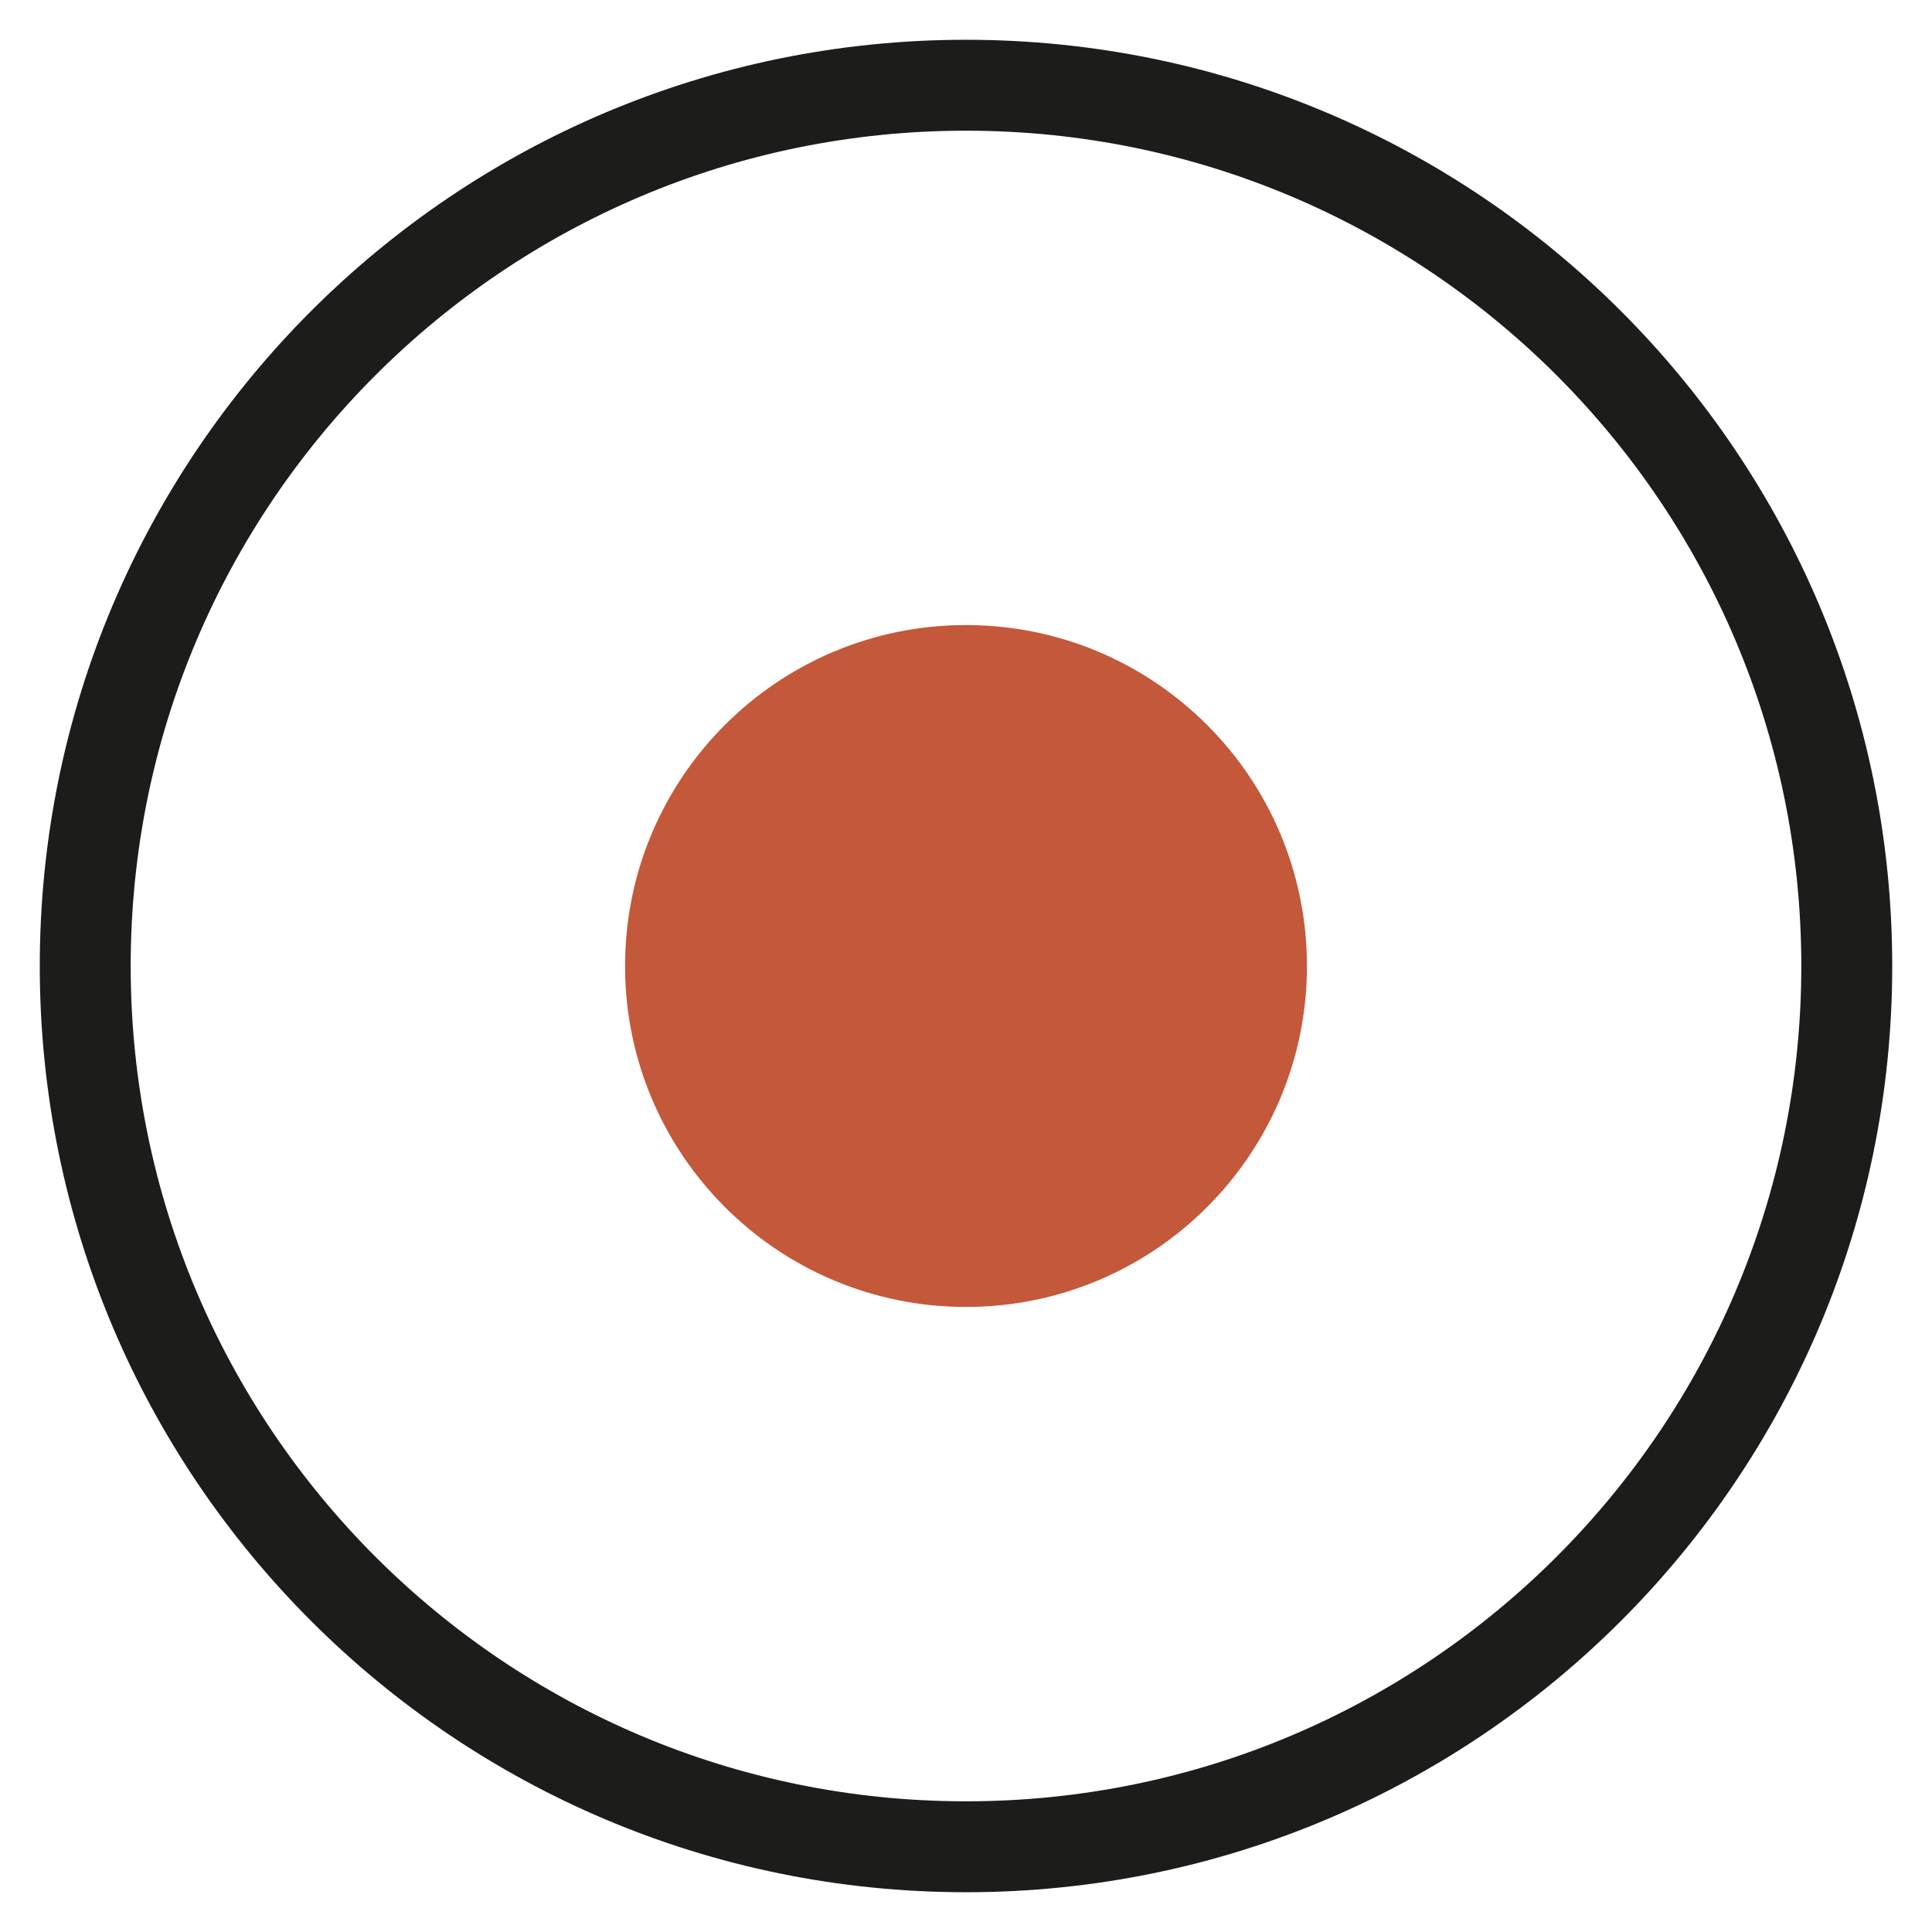
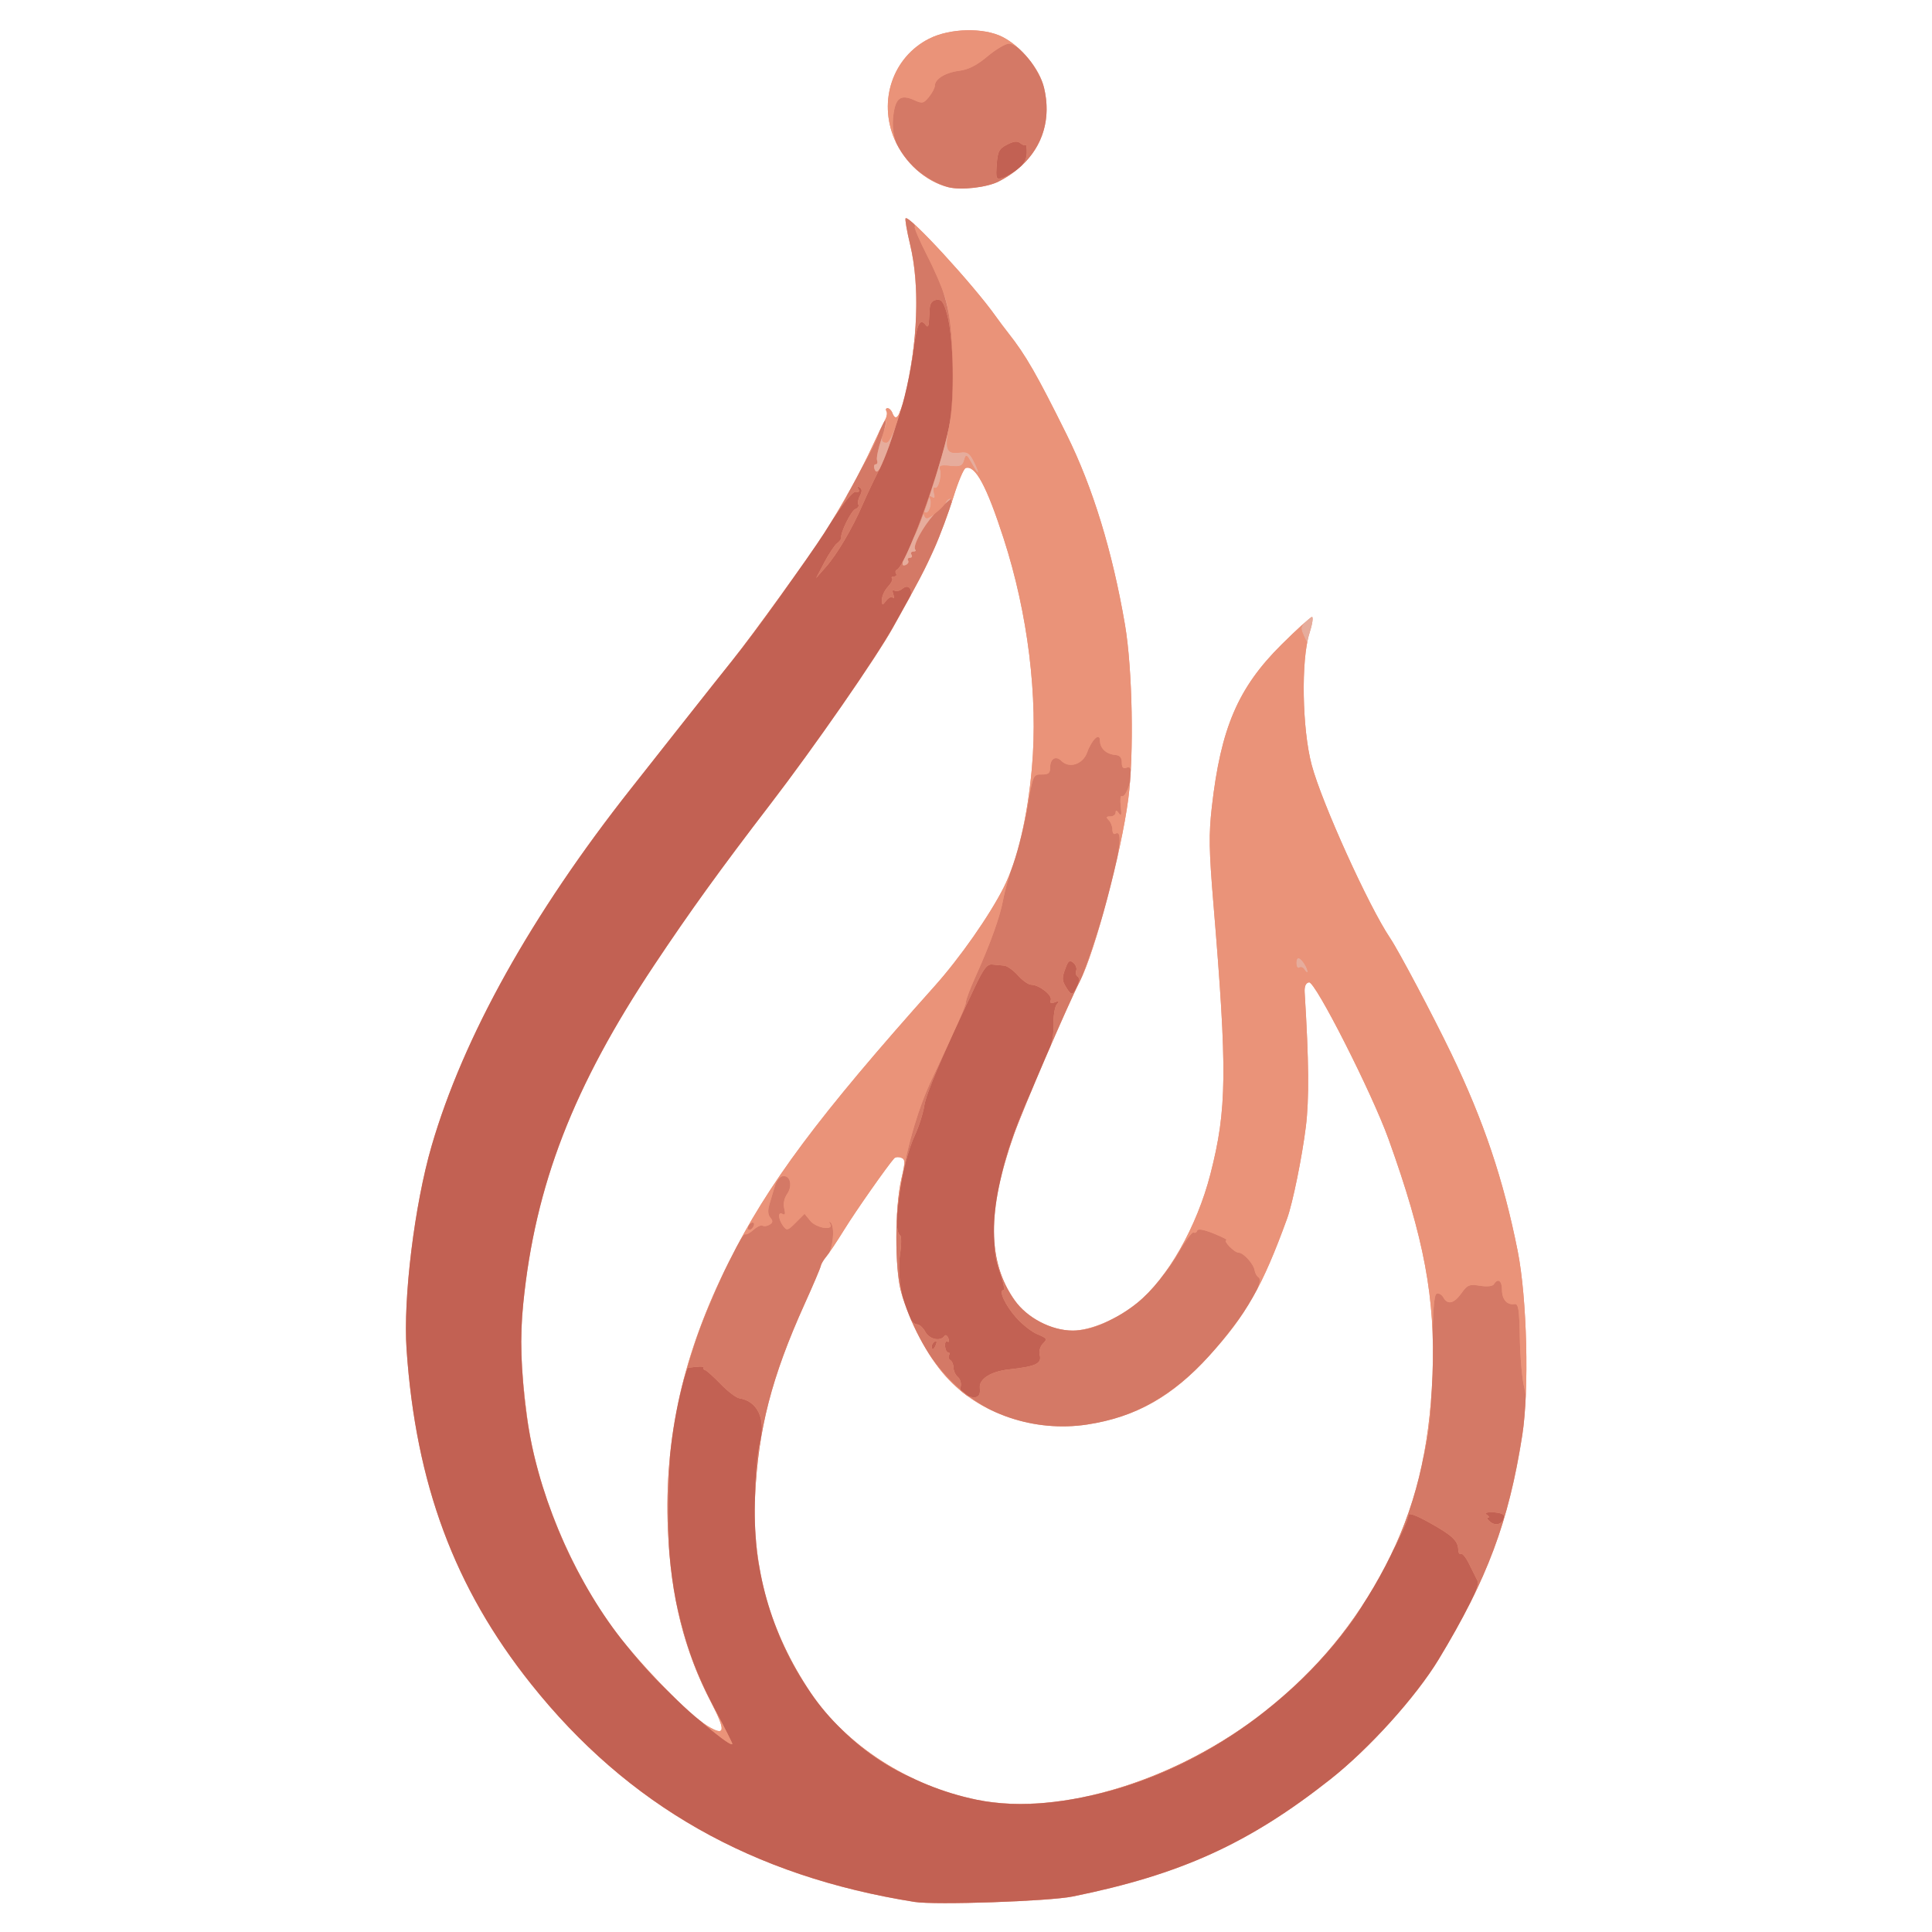
- <svg xmlns="http://www.w3.org/2000/svg" viewBox="0 0 34 34">
-   <circle cx="17" cy="17" r="15.5" fill="none" stroke="#1C1C1A" stroke-width="1.6" />
-   <circle cx="17" cy="17" r="6" fill="#C4583A" />
+ <svg xmlns="http://www.w3.org/2000/svg" viewBox="202 202 620 620">
+   <defs>
+     <clipPath id="jiaia-flame">
+       <path clip-rule="evenodd" d="M 546.21 810.61 C580.87,803.59 602.77,793.64 628.91,773.01 C641.39,763.17 656.38,746.57 663.70,734.48 C679.31,708.71 686.15,690.37 690.50,662.67 C692.78,648.11 692.05,618.58 689.04,603.46 C684.48,580.56 678.14,561.71 667.68,540.00 C661.76,527.72 650.85,507.12 648.08,503.00 C641.21,492.80 626.17,459.58 622.94,447.50 C619.86,436.00 619.48,413.79 622.21,405.25 C623.14,402.36 623.50,400.00 623.03,400.00 C622.56,400.00 618.15,403.99 613.25,408.86 C599.30,422.71 593.77,435.61 590.89,461.00 C589.89,469.79 589.98,474.84 591.40,492.00 C595.89,545.91 595.75,558.06 590.44,578.76 C586.08,595.75 576.66,612.30 566.88,620.18 C560.38,625.42 552.00,629.00 546.26,629.00 C539.41,629.00 531.62,624.94 527.62,619.28 C518.85,606.88 518.76,590.53 527.33,566.21 C530.24,557.98 544.40,525.03 548.49,517.00 C553.38,507.39 561.80,475.74 564.08,458.37 C565.95,444.16 565.42,416.57 563.02,402.50 C559.00,378.97 552.70,358.41 544.32,341.50 C534.75,322.19 531.14,315.91 525.58,308.88 C524.43,307.43 522.60,304.99 521.50,303.44 C514.28,293.29 493.73,270.94 492.62,272.04 C492.37,272.30 493.02,276.11 494.07,280.50 C497.23,293.72 496.56,312.23 492.30,329.25 C490.64,335.91 489.49,337.44 488.36,334.50 C488.05,333.67 487.36,333.00 486.83,333.00 C486.31,333.00 486.15,333.43 486.47,333.96 C486.80,334.49 486.61,335.72 486.06,336.71 C485.51,337.69 483.70,341.42 482.05,345.00 C478.04,353.67 472.41,363.86 466.55,373.00 C461.47,380.93 443.08,406.42 436.96,414.00 C434.96,416.48 427.51,425.87 420.41,434.88 C413.31,443.88 406.15,452.96 404.50,455.05 C372.59,495.46 350.68,534.74 340.48,569.84 C335.03,588.60 331.34,618.58 332.47,635.00 C335.43,678.20 347.85,711.60 372.45,742.45 C403.48,781.40 443.40,804.07 495.50,812.35 C502.09,813.40 538.62,812.15 546.21,810.61 Z M 522.50 260.23 C534.68,254.02 540.08,242.84 537.04,230.15 C535.59,224.10 529.71,216.91 523.73,213.86 C517.68,210.78 506.85,211.03 500.16,214.42 C488.56,220.30 483.76,234.25 489.06,246.67 C492.29,254.21 499.10,260.28 506.36,262.08 C510.49,263.10 518.73,262.16 522.50,260.23 Z M 515.50 779.57 C493.60,775.08 473.76,762.32 462.21,745.30 C449.24,726.19 443.27,705.07 444.32,682.00 C445.29,660.70 449.63,643.89 460.19,620.50 C462.93,614.45 465.26,608.96 465.38,608.30 C465.50,607.64 466.29,606.29 467.13,605.30 C467.97,604.31 470.61,600.35 472.99,596.50 C476.68,590.53 486.72,576.22 488.96,573.72 C489.35,573.29 490.35,573.20 491.19,573.52 C492.54,574.04 492.55,574.80 491.27,580.30 C489.15,589.42 489.10,609.06 491.18,616.57 C493.89,626.35 499.55,637.04 505.55,643.73 C516.29,655.73 533.96,661.73 550.91,659.14 C566.44,656.76 578.20,650.15 589.97,637.17 C601.90,624.02 607.18,614.73 615.06,593.00 C616.84,588.08 619.85,573.33 621.06,563.56 C622.15,554.80 622.04,542.36 620.68,520.53 C620.56,518.52 621.01,517.45 622.08,517.24 C624.06,516.84 642.25,552.70 647.58,567.50 C659.07,599.44 662.65,618.57 661.71,643.15 C660.78,667.33 656.11,686.30 646.61,704.50 C636.91,723.09 624.79,737.74 608.11,751.03 C580.09,773.35 542.17,785.04 515.50,779.57 Z M 429.08 755.90 C423.20,752.32 407.82,736.59 399.87,726.01 C385.13,706.40 374.14,679.85 371.10,656.50 C369.11,641.21 368.79,631.43 369.93,620.20 C373.76,582.23 385.96,550.72 411.96,511.68 C423.38,494.53 433.21,480.91 449.26,460.00 C463.10,441.98 483.11,413.16 488.49,403.50 C496.98,388.27 498.77,384.84 501.83,378.00 C503.68,373.88 506.43,366.47 507.95,361.55 C509.47,356.63 511.24,352.42 511.89,352.20 C514.97,351.18 518.62,357.93 524.08,374.82 C531.87,398.86 535.17,425.64 533.15,448.43 C531.76,464.19 528.46,478.17 524.10,486.80 C519.54,495.83 510.05,509.39 501.90,518.50 C464.67,560.13 448.47,581.85 435.89,606.98 C421.23,636.26 415.12,663.17 416.35,693.00 C417.24,714.44 421.57,731.68 430.28,748.46 C435.01,757.56 434.72,759.33 429.08,755.90 Z" />
+     </clipPath>
+   </defs>
+   <g clip-path="url(#jiaia-flame)">
+     <path fill-rule="evenodd" fill="rgb(234,147,121)" d="M 546.21 810.61 C580.87,803.59 602.77,793.64 628.91,773.01 C641.39,763.17 656.38,746.57 663.70,734.48 C679.31,708.71 686.15,690.37 690.50,662.67 C692.78,648.11 692.05,618.58 689.04,603.46 C684.48,580.56 678.14,561.71 667.68,540.00 C661.76,527.72 650.85,507.12 648.08,503.00 C641.21,492.80 626.17,459.58 622.94,447.50 C619.86,436.00 619.48,413.79 622.21,405.25 C623.14,402.36 623.50,400.00 623.03,400.00 C622.56,400.00 618.15,403.99 613.25,408.86 C599.30,422.71 593.77,435.61 590.89,461.00 C589.89,469.79 589.98,474.84 591.40,492.00 C595.89,545.91 595.75,558.06 590.44,578.76 C586.08,595.75 576.66,612.30 566.88,620.18 C560.38,625.42 552.00,629.00 546.26,629.00 C539.41,629.00 531.62,624.94 527.62,619.28 C518.85,606.88 518.76,590.53 527.33,566.21 C530.24,557.98 544.40,525.03 548.49,517.00 C553.38,507.39 561.80,475.74 564.08,458.37 C565.95,444.16 565.42,416.57 563.02,402.50 C559.00,378.97 552.70,358.41 544.32,341.50 C534.75,322.19 531.14,315.91 525.58,308.88 C524.43,307.43 522.60,304.99 521.50,303.44 C514.28,293.29 493.73,270.94 492.62,272.04 C492.37,272.30 493.02,276.11 494.07,280.50 C497.23,293.72 496.56,312.23 492.30,329.25 C490.64,335.91 489.49,337.44 488.36,334.50 C488.05,333.67 487.36,333.00 486.83,333.00 C486.31,333.00 486.15,333.43 486.47,333.96 C486.80,334.49 486.61,335.72 486.06,336.71 C485.51,337.69 483.70,341.42 482.05,345.00 C478.04,353.67 472.41,363.86 466.55,373.00 C461.47,380.93 443.08,406.42 436.96,414.00 C434.96,416.48 427.51,425.87 420.41,434.88 C413.31,443.88 406.15,452.96 404.50,455.05 C372.59,495.46 350.68,534.74 340.48,569.84 C335.03,588.60 331.34,618.58 332.47,635.00 C335.43,678.20 347.85,711.60 372.45,742.45 C403.48,781.40 443.40,804.07 495.50,812.35 C502.09,813.40 538.62,812.15 546.21,810.61 Z M 522.50 260.23 C534.68,254.02 540.08,242.84 537.04,230.15 C535.59,224.10 529.71,216.91 523.73,213.86 C517.68,210.78 506.85,211.03 500.16,214.42 C488.56,220.30 483.76,234.25 489.06,246.67 C492.29,254.21 499.10,260.28 506.36,262.08 C510.49,263.10 518.73,262.16 522.50,260.23 Z M 515.50 779.57 C493.60,775.08 473.76,762.32 462.21,745.30 C449.24,726.19 443.27,705.07 444.32,682.00 C445.29,660.70 449.63,643.89 460.19,620.50 C462.93,614.45 465.26,608.96 465.38,608.30 C465.50,607.64 466.29,606.29 467.13,605.30 C467.97,604.31 470.61,600.35 472.99,596.50 C476.68,590.53 486.72,576.22 488.96,573.72 C489.35,573.29 490.35,573.20 491.19,573.52 C492.54,574.04 492.55,574.80 491.27,580.30 C489.15,589.42 489.10,609.06 491.18,616.57 C493.89,626.35 499.55,637.04 505.55,643.73 C516.29,655.73 533.96,661.73 550.91,659.14 C566.44,656.76 578.20,650.15 589.97,637.17 C601.90,624.02 607.18,614.73 615.06,593.00 C616.84,588.08 619.85,573.33 621.06,563.56 C622.15,554.80 622.04,542.36 620.68,520.53 C620.56,518.52 621.01,517.45 622.08,517.24 C624.06,516.84 642.25,552.70 647.58,567.50 C659.07,599.44 662.65,618.57 661.71,643.15 C660.78,667.33 656.11,686.30 646.61,704.50 C636.91,723.09 624.79,737.74 608.11,751.03 C580.09,773.35 542.17,785.04 515.50,779.57 Z M 429.08 755.90 C423.20,752.32 407.82,736.59 399.87,726.01 C385.13,706.40 374.14,679.85 371.10,656.50 C369.11,641.21 368.79,631.43 369.93,620.20 C373.76,582.23 385.96,550.72 411.96,511.68 C423.38,494.53 433.21,480.91 449.26,460.00 C463.10,441.98 483.11,413.16 488.49,403.50 C496.98,388.27 498.77,384.84 501.83,378.00 C503.68,373.88 506.43,366.47 507.95,361.55 C509.47,356.63 511.24,352.42 511.89,352.20 C514.97,351.18 518.62,357.93 524.08,374.82 C531.87,398.86 535.17,425.64 533.15,448.43 C531.76,464.19 528.46,478.17 524.10,486.80 C519.54,495.83 510.05,509.39 501.90,518.50 C464.67,560.13 448.47,581.85 435.89,606.98 C421.23,636.26 415.12,663.17 416.35,693.00 C417.24,714.44 421.57,731.68 430.28,748.46 C435.01,757.56 434.72,759.33 429.08,755.90 Z" />
+     <path d="M 546.21 810.61 C538.62,812.15 502.09,813.40 495.50,812.35 C443.40,804.07 403.48,781.40 372.45,742.45 C347.85,711.60 335.43,678.20 332.47,635.00 C331.34,618.58 335.03,588.60 340.48,569.84 C350.68,534.74 372.59,495.46 404.50,455.05 C406.15,452.96 413.31,443.88 420.41,434.88 C427.51,425.87 434.96,416.48 436.95,414.00 C444.52,404.61 460.68,382.05 467.76,371.00 C472.65,363.37 475.65,359.61 476.67,359.82 C477.66,360.02 477.93,359.70 477.45,358.91 C476.96,358.13 477.11,357.95 477.85,358.41 C478.68,358.92 478.71,359.67 477.96,361.08 C477.38,362.16 477.15,363.43 477.45,363.92 C477.75,364.40 477.32,365.05 476.50,365.36 C475.14,365.88 471.60,373.08 471.97,374.55 C472.06,374.90 471.46,375.70 470.64,376.34 C469.82,376.98 467.97,379.75 466.53,382.50 L 463.90 387.50 L 466.99 384.00 C470.65,379.85 475.50,371.64 478.80,364.00 C480.11,360.98 482.45,356.02 484.01,353.00 C488.10,345.08 493.60,326.07 495.07,314.81 C496.25,305.72 497.23,303.77 499.23,306.50 C499.64,307.05 500.02,306.61 500.08,305.50 C500.15,304.40 500.27,302.38 500.35,301.00 C500.45,299.32 501.16,298.41 502.51,298.21 C504.14,297.98 504.79,298.83 505.89,302.71 C508.07,310.31 508.40,329.91 506.52,339.20 C503.57,353.75 492.61,383.69 489.81,384.84 C489.36,385.02 489.24,385.58 489.55,386.09 C489.86,386.59 489.57,387.00 488.89,387.00 C488.22,387.00 487.94,387.27 488.27,387.61 C488.61,387.94 488.01,389.15 486.94,390.30 C485.87,391.44 485.01,393.30 485.03,394.44 C485.06,396.36 485.16,396.38 486.38,394.77 C487.11,393.81 488.06,393.36 488.51,393.77 C488.95,394.17 489.03,393.69 488.67,392.70 C488.27,391.58 488.42,391.14 489.06,391.53 C489.62,391.89 490.78,391.60 491.62,390.90 C493.86,389.04 495.37,391.78 493.61,394.49 C492.90,395.60 490.83,399.20 489.01,402.50 C483.31,412.87 463.92,440.92 449.26,460.00 C433.21,480.91 423.38,494.53 411.96,511.68 C385.96,550.72 373.76,582.23 369.93,620.20 C368.36,635.69 370.06,656.67 374.09,671.80 C381.96,701.32 396.36,725.73 418.11,746.40 C427.24,755.09 437.00,762.94 437.00,761.60 C437.00,761.33 434.52,756.42 431.49,750.70 C425.13,738.69 422.23,730.68 418.91,715.98 C416.88,707.03 416.53,702.81 416.52,687.00 C416.51,676.36 417.04,665.52 417.76,661.50 C419.66,651.01 422.13,641.01 422.86,640.92 C426.60,640.43 427.86,640.43 427.69,640.92 C427.59,641.24 427.86,641.59 428.31,641.69 C428.76,641.80 430.99,643.81 433.27,646.16 C435.56,648.52 438.26,650.57 439.28,650.73 C445.00,651.60 447.75,657.25 445.97,664.50 C443.94,672.78 443.64,693.92 445.42,703.50 C451.51,736.40 469.32,761.25 495.00,772.69 C513.40,780.89 526.91,782.66 546.07,779.39 C580.59,773.49 615.10,751.44 636.20,721.81 C641.91,713.79 654.00,690.99 654.00,688.24 C654.00,687.36 656.30,688.18 660.75,690.65 C668.02,694.69 669.92,696.48 669.97,699.31 C669.99,700.30 670.36,700.89 670.81,700.62 C671.25,700.35 672.42,701.78 673.42,703.81 C674.41,705.84 675.65,708.32 676.16,709.32 C677.02,710.97 672.64,719.81 663.71,734.48 C656.26,746.70 641.39,763.17 628.91,773.01 C602.77,793.64 580.87,803.59 546.21,810.61 ZM 516.44 647.43 C516.76,650.32 515.42,651.08 512.14,649.86 C510.44,649.23 509.92,648.43 510.28,647.03 C510.56,645.95 510.16,644.55 509.40,643.91 C508.63,643.28 508.00,641.94 508.00,640.94 C508.00,639.94 507.54,638.84 506.98,638.49 C506.42,638.14 506.23,637.44 506.54,636.93 C506.86,636.42 506.74,636.00 506.27,636.00 C505.81,636.00 505.36,635.09 505.27,633.98 C505.19,632.87 505.54,632.21 506.05,632.53 C506.56,632.85 506.69,632.37 506.35,631.47 C506.00,630.57 505.45,630.23 505.11,630.71 C503.82,632.58 500.25,631.83 498.96,629.43 C498.25,628.09 497.04,627.00 496.28,627.00 C492.96,627.00 489.51,612.92 490.81,604.65 C491.30,601.51 491.32,598.70 490.85,598.41 C488.13,596.73 491.22,575.75 495.56,566.38 C496.87,563.57 498.23,559.29 498.60,556.88 C499.20,552.95 504.32,540.90 514.76,518.90 C517.67,512.76 518.77,511.33 520.44,511.52 C521.57,511.64 523.28,511.80 524.24,511.87 C525.20,511.94 527.19,513.35 528.66,515.00 C530.13,516.65 532.04,518.00 532.92,518.01 C535.45,518.02 539.74,521.36 539.21,522.91 C538.87,523.92 539.24,524.12 540.51,523.64 C541.95,523.08 542.06,523.22 541.11,524.36 C540.47,525.14 540.00,528.19 540.06,531.14 C540.17,535.72 539.32,538.38 534.17,549.52 C525.72,567.81 521.95,580.85 521.33,594.00 C520.91,602.85 521.15,605.40 522.86,610.25 C523.98,613.41 524.51,616.00 524.03,616.00 C522.35,616.00 524.55,620.80 528.07,624.79 C530.03,627.02 533.13,629.46 534.97,630.20 C538.01,631.45 538.16,631.70 536.71,633.15 C535.81,634.05 535.35,635.62 535.65,636.76 C536.39,639.60 534.50,640.51 525.85,641.45 C519.97,642.09 516.12,644.53 516.44,647.43 ZM 528.47 256.40 C526.84,257.65 524.60,258.91 523.50,259.18 C521.67,259.64 521.53,259.26 521.85,254.82 C522.15,250.59 522.59,249.75 525.17,248.41 C527.29,247.31 528.51,247.18 529.41,247.93 C530.11,248.51 530.89,248.78 531.13,248.54 C531.38,248.29 531.55,249.44 531.51,251.10 C531.46,253.21 530.54,254.80 528.47,256.40 ZM 547.66 518.49 C546.26,521.51 545.84,521.57 544.24,519.01 C542.74,516.61 542.71,515.89 544.02,512.46 C544.84,510.29 545.30,510.01 546.46,510.96 C547.24,511.61 547.65,512.74 547.37,513.47 C547.09,514.20 547.30,515.07 547.84,515.40 C548.45,515.78 548.39,516.91 547.66,518.49 ZM 684.67 688.50 C684.67,690.85 682.29,691.94 680.36,690.47 C679.34,689.70 678.95,689.04 679.50,689.02 C680.05,688.99 679.88,688.58 679.13,688.10 C678.20,687.52 678.89,687.26 681.21,687.32 C683.11,687.37 684.67,687.90 684.67,688.50 ZM 502.38 633.45 C501.72,635.18 501.00,635.50 501.00,634.06 C501.00,633.54 501.44,632.84 501.99,632.51 C502.56,632.16 502.72,632.56 502.38,633.45 Z" fill="rgb(194,97,83)" />
+     <path d="M 516.44 647.43 C516.12,644.53 519.97,642.09 525.85,641.45 C534.50,640.51 536.39,639.60 535.65,636.76 C535.35,635.62 535.81,634.05 536.71,633.15 C538.16,631.70 538.01,631.45 534.97,630.20 C533.13,629.46 530.03,627.02 528.07,624.79 C524.55,620.80 522.35,616.00 524.03,616.00 C524.51,616.00 523.98,613.41 522.86,610.25 C521.75,607.09 521.26,604.91 521.17,601.32 C521.80,608.20 523.95,614.09 527.62,619.28 C531.62,624.93 539.42,629.00 546.24,629.00 C557.46,629.00 571.96,618.27 580.37,603.73 C582.50,600.04 584.60,597.25 585.04,597.52 C585.47,597.79 585.99,597.53 586.19,596.93 C586.42,596.24 588.31,596.57 591.52,597.87 C594.26,598.98 596.09,599.92 595.60,599.95 C594.27,600.03 598.10,604.00 599.50,604.00 C601.05,604.00 604.33,607.64 604.63,609.70 C604.76,610.58 605.34,611.59 605.91,611.95 C608.14,613.33 600.20,625.89 589.97,637.17 C578.78,649.50 566.90,656.42 552.57,658.95 C537.65,661.59 523.88,658.27 512.93,650.13 C515.63,650.93 516.73,650.08 516.44,647.43 ZM 675.16 713.66 C676.12,711.37 676.46,709.90 676.16,709.32 C675.65,708.32 674.41,705.84 673.42,703.81 C672.42,701.78 671.25,700.35 670.81,700.62 C670.36,700.89 669.99,700.30 669.97,699.31 C669.92,696.48 668.02,694.69 660.75,690.65 C656.30,688.18 654.00,687.36 654.00,688.24 C654.00,689.35 652.04,693.71 649.32,699.05 C653.60,689.87 656.42,680.86 659.15,668.00 C660.97,659.46 661.43,653.77 661.61,637.53 C661.77,622.86 662.16,617.45 663.05,617.15 C663.73,616.92 664.69,617.47 665.19,618.37 C666.56,620.83 668.62,620.34 671.00,617.00 C672.92,614.31 673.53,614.06 676.94,614.61 C679.28,614.98 681.01,614.79 681.43,614.11 C682.69,612.07 684.00,612.97 684.00,615.88 C684.00,619.01 685.63,620.89 688.01,620.49 C689.28,620.29 689.56,622.07 689.73,631.36 C689.84,637.47 690.46,644.51 691.09,646.99 C692.03,650.64 691.92,653.59 690.52,662.50 C687.41,682.37 683.06,697.35 675.16,713.66 ZM 539.20 537.52 C539.95,535.08 540.11,533.33 540.06,531.14 C540.00,528.19 540.47,525.14 541.11,524.36 C542.06,523.22 541.95,523.08 540.51,523.64 C539.24,524.12 538.87,523.92 539.21,522.91 C539.74,521.36 535.45,518.02 532.92,518.01 C532.04,518.00 530.13,516.65 528.66,515.00 C527.19,513.35 525.20,511.94 524.24,511.87 C523.28,511.80 521.57,511.64 520.44,511.52 C518.77,511.33 517.67,512.76 514.76,518.90 C512.63,523.39 510.72,527.46 509.03,531.14 C511.08,526.53 512.00,524.15 512.00,523.49 C512.00,522.77 513.39,519.11 515.09,515.34 C519.86,504.76 522.93,496.21 523.95,490.61 C524.47,487.80 526.03,482.29 527.43,478.37 C528.82,474.45 530.77,466.58 531.75,460.87 C533.51,450.66 533.59,450.50 536.27,450.54 C538.44,450.57 539.00,450.12 539.00,448.35 C539.00,445.45 540.81,444.38 542.63,446.20 C545.14,448.71 549.50,447.28 550.86,443.51 C552.41,439.21 555.00,436.87 555.00,439.76 C555.00,442.15 557.07,444.05 559.92,444.27 C561.37,444.38 562.00,445.11 562.00,446.68 C562.00,448.28 562.44,448.77 563.50,448.36 C564.59,447.94 565.00,448.48 565.00,450.35 C565.00,453.43 563.00,458.12 561.96,457.48 C561.56,457.23 561.42,458.70 561.66,460.76 C561.99,463.55 561.84,464.12 561.07,463.00 C560.37,461.99 560.03,461.91 560.02,462.75 C560.01,463.44 559.23,464.00 558.30,464.00 C556.98,464.00 556.87,464.27 557.80,465.20 C558.46,465.86 559.00,467.24 559.00,468.26 C559.00,469.28 559.40,469.87 559.90,469.56 C561.88,468.34 561.76,472.37 559.53,482.18 C557.20,492.43 550.93,512.21 548.49,517.00 C546.71,520.49 543.03,528.69 539.20,537.52 ZM 444.27 683.16 C444.39,675.77 444.97,668.58 445.97,664.50 C447.75,657.25 445.00,651.60 439.28,650.73 C438.26,650.57 435.56,648.52 433.27,646.16 C430.99,643.81 428.76,641.80 428.31,641.69 C427.86,641.59 427.59,641.24 427.69,640.92 C427.86,640.43 426.60,640.43 422.86,640.92 C422.66,640.94 422.33,641.70 421.92,643.01 C422.90,639.49 424.02,635.88 425.27,632.13 C429.37,619.90 439.90,597.34 441.15,598.10 C441.50,598.32 442.71,597.67 443.83,596.65 C444.96,595.64 446.26,595.04 446.73,595.34 C447.21,595.63 448.22,595.48 448.98,595.01 C450.05,594.35 450.10,593.83 449.21,592.75 C448.42,591.80 448.33,590.40 448.94,588.42 C449.44,586.82 450.21,584.19 450.67,582.59 C451.13,580.99 452.27,579.57 453.21,579.44 C455.61,579.09 456.44,582.54 454.59,585.17 C453.65,586.51 453.29,588.33 453.67,589.83 C454.10,591.55 453.94,592.08 453.15,591.59 C451.59,590.63 451.69,593.19 453.29,595.38 C454.49,597.03 454.77,596.96 457.39,594.34 L 460.20 591.53 L 462.01 593.76 C463.95,596.16 469.72,597.05 468.40,594.75 C468.00,594.06 468.06,593.84 468.52,594.27 C470.06,595.67 469.32,602.99 467.42,605.08 C466.42,606.19 465.50,607.64 465.38,608.30 C465.26,608.96 462.93,614.45 460.19,620.50 C449.63,643.89 445.29,660.70 444.32,682.00 C444.30,682.39 444.29,682.77 444.27,683.16 ZM 522.50 260.23 C518.73,262.16 510.49,263.10 506.36,262.08 C502.36,261.09 497.26,257.93 493.80,254.32 C489.64,249.96 487.97,245.04 488.67,239.14 C489.35,233.38 491.05,232.15 495.50,234.18 C497.95,235.30 498.43,235.19 500.12,233.10 C501.15,231.82 502.00,230.22 502.00,229.54 C502.00,227.38 505.37,225.28 509.75,224.73 C512.77,224.35 515.40,223.01 518.89,220.10 C521.58,217.84 524.69,216.00 525.80,216.00 C529.05,216.00 535.63,224.29 537.04,230.15 C539.39,239.95 536.70,248.85 529.75,255.25 C530.93,254.01 531.47,252.71 531.51,251.10 C531.55,249.44 531.38,248.29 531.13,248.54 C530.89,248.78 530.11,248.51 529.41,247.93 C528.51,247.18 527.29,247.31 525.17,248.41 C522.59,249.75 522.15,250.59 521.85,254.82 C521.53,259.26 521.67,259.64 523.50,259.18 C524.49,258.94 526.41,257.89 527.98,256.76 C526.34,258.04 524.51,259.21 522.50,260.23 ZM 494.25 393.10 C494.82,390.96 493.47,389.37 491.62,390.90 C490.78,391.60 489.62,391.89 489.06,391.53 C488.42,391.14 488.27,391.58 488.67,392.70 C489.03,393.69 488.95,394.17 488.51,393.77 C488.06,393.36 487.11,393.81 486.38,394.77 C485.16,396.38 485.06,396.36 485.03,394.44 C485.01,393.30 485.87,391.44 486.94,390.30 C488.01,389.15 488.61,387.94 488.27,387.61 C487.94,387.27 488.22,387.00 488.89,387.00 C489.57,387.00 489.86,386.59 489.55,386.09 C489.24,385.58 489.36,385.02 489.81,384.84 C490.27,384.64 490.96,383.66 491.80,382.09 C491.45,383.32 491.72,383.66 492.54,383.35 C493.34,383.04 493.74,382.39 493.44,381.90 C493.13,381.40 493.39,381.00 494.00,381.00 C494.61,381.00 494.84,380.55 494.50,380.00 C494.16,379.45 494.43,379.00 495.11,379.00 C495.78,379.00 496.07,378.74 495.75,378.42 C494.59,377.26 498.84,369.77 502.83,365.93 C505.08,363.77 507.14,362.00 507.41,362.00 C508.21,362.00 505.44,369.92 501.83,378.00 C499.63,382.91 498.09,386.06 494.25,393.10 ZM 506.55 339.07 C508.40,329.74 508.06,310.28 505.89,302.71 C504.79,298.83 504.14,297.98 502.51,298.21 C501.16,298.41 500.45,299.32 500.35,301.00 C500.27,302.38 500.15,304.40 500.08,305.50 C500.02,306.61 499.64,307.05 499.23,306.50 C497.23,303.77 496.25,305.72 495.07,314.81 C494.62,318.21 493.81,322.31 492.79,326.60 C496.61,309.84 497.13,293.29 494.07,280.50 C493.02,276.11 492.34,272.33 492.55,272.11 C492.77,271.89 493.65,272.29 494.50,273.00 C495.35,273.71 495.83,274.50 495.56,274.77 C495.29,275.04 497.05,279.14 499.46,283.88 C505.89,296.54 507.14,301.57 507.73,317.09 C508.12,327.46 507.85,332.62 506.58,338.89 C506.57,338.95 506.56,339.01 506.55,339.07 ZM 484.36 352.32 C484.24,352.55 484.13,352.78 484.01,353.00 C482.45,356.02 480.11,360.98 478.80,364.00 C475.50,371.64 470.65,379.85 466.99,384.00 L 463.90 387.50 L 466.53 382.50 C467.97,379.75 469.82,376.98 470.64,376.34 C471.46,375.70 472.06,374.90 471.97,374.55 C471.60,373.08 475.14,365.88 476.50,365.36 C477.32,365.05 477.75,364.40 477.45,363.92 C477.15,363.43 477.38,362.16 477.96,361.08 C478.71,359.67 478.68,358.92 477.85,358.41 C477.11,357.95 476.96,358.13 477.45,358.91 C477.93,359.70 477.66,360.02 476.67,359.82 C475.75,359.63 473.22,362.67 469.15,368.86 C471.71,364.88 473.48,361.90 473.98,360.60 C474.43,359.44 476.56,355.50 478.71,351.84 C480.86,348.18 483.23,343.34 483.97,341.09 C484.71,338.84 485.67,337.00 486.11,337.00 C486.54,337.00 486.01,339.57 484.92,342.72 C483.84,345.87 483.18,349.02 483.45,349.72 C483.72,350.42 483.52,351.00 483.00,351.00 C482.48,351.00 482.34,351.73 482.68,352.62 C483.07,353.62 483.59,353.60 484.36,352.32 ZM 494.13 625.18 C494.82,626.32 495.55,627.00 496.28,627.00 C497.04,627.00 498.25,628.09 498.96,629.43 C500.25,631.83 503.82,632.58 505.11,630.71 C505.45,630.23 506.00,630.57 506.35,631.47 C506.69,632.37 506.56,632.85 506.05,632.53 C505.54,632.21 505.19,632.87 505.27,633.98 C505.36,635.09 505.81,636.00 506.27,636.00 C506.74,636.00 506.86,636.42 506.54,636.93 C506.23,637.44 506.42,638.14 506.98,638.49 C507.54,638.84 508.00,639.94 508.00,640.94 C508.00,641.94 508.63,643.28 509.40,643.91 C510.16,644.55 510.56,645.95 510.28,647.03 C510.20,647.36 510.16,647.66 510.18,647.93 C503.47,642.19 497.97,634.50 494.13,625.18 ZM 547.66 518.49 C548.39,516.91 548.45,515.78 547.84,515.40 C547.30,515.07 547.09,514.20 547.37,513.47 C547.65,512.74 547.24,511.61 546.46,510.96 C545.30,510.01 544.84,510.29 544.02,512.46 C542.71,515.89 542.74,516.61 544.24,519.01 C545.84,521.57 546.26,521.51 547.66,518.49 ZM 506.27 537.20 C501.48,547.85 499.00,554.22 498.60,556.88 C498.23,559.29 496.87,563.57 495.56,566.38 C493.90,569.97 492.42,575.26 491.38,580.52 C493.34,569.09 496.73,557.43 501.20,548.00 C503.18,543.81 504.86,540.23 506.27,537.20 ZM 489.85 592.53 C489.75,595.67 490.04,597.91 490.85,598.41 C491.32,598.70 491.30,601.51 490.81,604.65 C490.20,608.53 490.64,613.68 491.61,618.06 C491.47,617.57 491.32,617.07 491.18,616.57 C489.46,610.37 489.09,601.85 489.85,592.53 ZM 684.67 688.50 C684.67,687.90 683.11,687.37 681.21,687.32 C678.89,687.26 678.20,687.52 679.13,688.10 C679.88,688.58 680.05,688.99 679.50,689.02 C678.95,689.04 679.34,689.70 680.36,690.47 C682.29,691.94 684.67,690.85 684.67,688.50 ZM 417.17 666.87 C416.77,672.10 416.51,679.60 416.52,687.00 C416.52,691.70 416.56,695.37 416.65,698.45 C416.53,696.67 416.43,694.86 416.35,693.00 C415.97,683.67 416.20,675.20 417.17,666.87 ZM 640.39 715.25 C638.83,717.86 637.38,720.15 636.20,721.81 C628.82,732.17 619.80,741.60 609.72,749.75 C621.57,740.02 632.01,728.36 640.39,715.25 ZM 444.00 594.88 C444.00,595.43 443.55,596.16 443.00,596.50 C442.45,596.84 442.00,596.67 442.00,596.12 C442.00,595.57 442.45,594.84 443.00,594.50 C443.55,594.16 444.00,594.33 444.00,594.88 ZM 495.15 374.70 C498.16,367.35 501.68,357.24 504.15,348.64 C501.38,358.47 497.39,370.25 495.15,374.70 ZM 502.38 633.45 C502.72,632.56 502.56,632.16 501.99,632.51 C501.44,632.84 501.00,633.54 501.00,634.06 C501.00,635.50 501.72,635.18 502.38,633.45 ZM 523.27 579.69 C525.07,571.63 528.14,562.94 532.80,552.54 C530.30,558.52 528.25,563.60 527.33,566.21 C525.64,571.00 524.29,575.49 523.27,579.69 ZM 463.74 747.35 C472.03,758.38 482.66,767.19 495.00,772.69 C482.60,767.17 472.04,758.52 463.74,747.35 ZM 423.42 732.53 C421.52,727.16 420.04,721.73 418.92,716.04 C420.39,722.54 421.78,727.72 423.42,732.53 ZM 474.14 425.58 C480.81,415.86 486.37,407.29 489.01,402.50 C489.97,400.76 490.99,398.94 491.85,397.44 C490.86,399.24 489.75,401.24 488.49,403.50 C486.06,407.87 480.64,416.15 474.14,425.58 ZM 444.43 693.74 C444.73,698.39 445.33,702.97 446.21,707.45 C445.93,706.15 445.66,704.83 445.42,703.50 C444.94,700.92 444.61,697.51 444.43,693.74 ZM 467.73 371.05 C464.80,375.62 460.34,382.12 455.59,388.84 C460.09,382.45 464.40,376.14 467.73,371.05 ZM 489.59 338.29 C488.84,340.72 488.06,343.06 487.28,345.21 C487.94,343.33 488.68,341.11 489.52,338.50 C489.54,338.43 489.56,338.36 489.59,338.29 Z" fill="rgb(212,121,102)" />
+     <path d="M 506.55 339.07 L 506.55 339.07 C506.56,339.01 506.57,338.95 506.58,338.89 C506.84,337.61 507.06,336.37 507.24,335.12 C507.10,336.36 506.92,337.48 506.72,338.43 C505.08,346.24 505.70,347.84 510.10,347.20 C512.34,346.87 513.13,347.35 514.42,349.85 C516.67,354.20 516.30,355.19 513.99,351.00 C512.18,347.72 512.02,347.64 511.42,349.71 C510.88,351.58 510.22,351.85 506.95,351.53 C503.94,351.23 503.24,351.45 503.67,352.58 C504.41,354.52 503.15,359.21 502.06,358.54 C501.58,358.24 501.44,358.97 501.75,360.15 C502.17,361.76 501.98,362.11 501.00,361.50 C500.67,361.30 500.44,361.19 500.30,361.17 C501.65,357.10 503.00,352.70 504.15,348.64 C505.14,345.15 505.97,341.91 506.52,339.20 C506.53,339.16 506.54,339.12 506.55,339.07 ZM 495.15 374.70 C496.04,372.94 497.20,370.02 498.45,366.54 C498.41,366.71 498.45,367.02 498.60,367.41 C499.08,368.65 499.58,368.61 501.82,366.98 C498.16,370.99 494.69,377.36 495.75,378.42 C496.07,378.74 495.78,379.00 495.11,379.00 C494.43,379.00 494.16,379.45 494.50,380.00 C494.84,380.55 494.61,381.00 494.00,381.00 C493.39,381.00 493.13,381.40 493.44,381.90 C493.74,382.39 493.34,383.04 492.54,383.35 C491.72,383.66 491.45,383.32 491.80,382.09 C492.76,380.29 493.91,377.73 495.15,374.70 ZM 484.36 352.32 C483.59,353.60 483.07,353.62 482.68,352.62 C482.34,351.73 482.48,351.00 483.00,351.00 C483.52,351.00 483.72,350.42 483.45,349.72 C483.18,349.02 483.84,345.87 484.92,342.72 C485.03,342.40 485.14,342.09 485.24,341.78 C484.80,343.48 485.19,344.00 486.47,344.00 C487.20,344.00 488.33,341.81 489.55,338.40 L 489.52 338.50 C488.68,341.11 487.94,343.33 487.28,345.21 L 487.28 345.21 C486.28,347.97 485.29,350.41 484.36,352.32 ZM 623.37 400.09 C623.57,400.32 623.23,402.27 622.61,404.42 L 621.48 408.35 L 620.30 405.77 C619.30,403.57 619.42,402.93 621.07,401.44 C622.14,400.47 623.17,399.86 623.37,400.09 ZM 621.03 512.06 C622.09,514.04 621.63,514.83 620.49,512.98 C620.14,512.42 619.44,512.23 618.93,512.54 C618.42,512.86 618.00,512.16 618.00,511.00 C618.00,508.62 619.46,509.13 621.03,512.06 ZM 498.47 366.48 C499.04,364.91 499.62,363.22 500.20,361.47 C500.24,361.57 500.31,361.70 500.41,361.85 C501.35,363.37 500.13,367.20 498.94,366.46 C498.70,366.32 498.54,366.33 498.47,366.48 ZM 495.81 306.28 C496.28,296.88 495.69,287.26 494.07,280.50 C495.87,288.03 496.43,296.87 495.81,306.28 ZM 507.16 362.12 C506.80,362.36 506.10,362.94 505.22,363.71 C505.31,363.58 505.38,363.45 505.42,363.35 C505.70,362.61 506.38,362.00 506.92,362.00 C507.02,362.00 507.10,362.04 507.16,362.12 ZM 507.00 306.25 C506.50,301.98 505.71,298.52 504.39,294.84 C504.88,296.08 505.27,297.17 505.53,298.00 C506.13,299.94 506.62,302.84 507.00,306.25 ZM 485.59 340.62 C486.20,338.53 486.43,337.04 486.12,337.00 C486.12,337.00 486.13,337.00 486.14,337.00 C486.58,337.00 486.51,338.15 485.98,339.57 C485.83,339.95 485.70,340.30 485.59,340.62 ZM 467.68 371.13 C464.88,375.49 460.71,381.58 456.22,387.95 C460.44,381.93 464.50,375.99 467.68,371.13 ZM 506.34 366.80 C505.43,369.55 503.89,373.39 501.83,378.00 C503.67,373.88 505.29,369.80 506.34,366.80 ZM 507.74 317.43 L 507.73 317.09 C507.66,315.28 507.59,313.61 507.49,312.06 C507.60,313.81 507.69,315.61 507.74,317.43 Z" fill="rgb(230,172,156)" />
+     <path d="M 0.00 512.00 L 0.00 0.00 L 512.00 0.00 L 1024.00 0.00 L 1024.00 512.00 L 1024.00 1024.00 L 512.00 1024.00 L 0.00 1024.00 L 0.00 512.00 ZM 546.21 810.61 C580.87,803.59 602.77,793.64 628.91,773.01 C641.39,763.17 656.38,746.57 663.70,734.48 C679.34,708.66 686.15,690.39 690.52,662.50 C691.92,653.59 692.03,650.64 691.09,646.99 C690.46,644.51 689.84,637.47 689.73,631.36 C689.56,622.07 689.28,620.29 688.01,620.49 C685.63,620.89 684.00,619.01 684.00,615.88 C684.00,612.97 682.69,612.07 681.43,614.11 C681.01,614.79 679.28,614.98 676.94,614.61 C673.53,614.06 672.92,614.31 671.00,617.00 C668.62,620.34 666.56,620.83 665.19,618.37 C664.69,617.47 663.73,616.92 663.05,617.15 C662.16,617.45 661.77,622.86 661.61,637.53 C661.43,653.77 660.97,659.46 659.15,668.00 C655.88,683.38 652.49,693.25 646.62,704.50 C626.13,743.70 587.80,772.26 546.07,779.39 C526.91,782.66 513.40,780.89 495.00,772.69 C462.96,758.42 442.51,721.82 444.32,682.00 C445.29,660.70 449.63,643.89 460.19,620.50 C462.93,614.45 465.26,608.96 465.38,608.30 C465.50,607.64 466.42,606.19 467.42,605.08 C469.32,602.99 470.06,595.67 468.52,594.27 C468.06,593.84 468.00,594.06 468.40,594.75 C469.72,597.05 463.95,596.16 462.01,593.76 L 460.20 591.53 L 457.39 594.34 C454.77,596.96 454.49,597.03 453.29,595.38 C451.69,593.19 451.59,590.63 453.15,591.59 C453.94,592.08 454.10,591.55 453.67,589.83 C453.29,588.33 453.65,586.51 454.59,585.17 C456.44,582.54 455.61,579.09 453.21,579.44 C452.27,579.57 451.13,580.99 450.67,582.59 C450.21,584.19 449.44,586.82 448.94,588.42 C448.33,590.40 448.42,591.80 449.21,592.75 C450.10,593.83 450.05,594.35 448.98,595.01 C448.22,595.48 447.21,595.63 446.73,595.34 C446.26,595.04 444.96,595.64 443.83,596.65 C442.71,597.67 441.50,598.32 441.15,598.10 C439.90,597.34 429.37,619.90 425.27,632.13 C417.96,653.93 415.45,671.11 416.35,693.00 C417.28,715.47 421.65,732.11 431.51,750.73 C434.53,756.44 437.00,761.33 437.00,761.60 C437.00,762.94 427.24,755.09 418.11,746.40 C396.36,725.73 381.96,701.32 374.09,671.80 C370.06,656.67 368.36,635.69 369.93,620.20 C373.76,582.23 385.96,550.72 411.96,511.68 C423.38,494.53 433.21,480.91 449.26,460.00 C463.10,441.98 483.11,413.16 488.49,403.50 C496.98,388.26 498.77,384.84 501.83,378.00 C506.19,368.26 508.18,362.00 506.92,362.00 C506.38,362.00 505.70,362.61 505.42,363.35 C505.14,364.09 503.62,365.65 502.04,366.81 C499.62,368.60 499.10,368.69 498.60,367.41 C498.28,366.58 498.44,366.15 498.94,366.46 C500.13,367.20 501.35,363.37 500.41,361.85 C499.93,361.08 500.13,360.96 501.00,361.50 C501.98,362.11 502.17,361.76 501.75,360.15 C501.44,358.97 501.58,358.24 502.06,358.54 C503.15,359.21 504.41,354.52 503.67,352.58 C503.24,351.45 503.94,351.23 506.95,351.53 C510.22,351.85 510.88,351.58 511.42,349.71 C512.02,347.64 512.18,347.72 513.99,351.00 C516.30,355.19 516.67,354.20 514.42,349.85 C513.13,347.35 512.34,346.87 510.10,347.20 C505.70,347.84 505.08,346.24 506.72,338.43 C508.64,329.30 507.95,305.86 505.53,298.00 C504.60,294.98 501.87,288.62 499.46,283.88 C497.05,279.14 495.29,275.04 495.56,274.77 C495.83,274.50 495.35,273.71 494.50,273.00 C493.65,272.29 492.77,271.89 492.55,272.11 C492.34,272.33 493.02,276.11 494.07,280.50 C496.39,290.19 496.60,305.74 494.59,318.14 C492.62,330.26 488.31,344.00 486.47,344.00 C484.75,344.00 484.64,343.07 485.98,339.57 C486.51,338.15 486.58,337.00 486.14,337.00 C485.69,337.00 484.71,338.84 483.97,341.09 C483.23,343.34 480.86,348.18 478.71,351.84 C476.56,355.50 474.43,359.44 473.98,360.60 C471.91,365.93 448.60,399.54 436.95,414.00 C434.96,416.48 427.51,425.87 420.41,434.88 C413.31,443.88 406.15,452.96 404.50,455.05 C372.59,495.46 350.68,534.74 340.48,569.84 C335.03,588.60 331.34,618.58 332.47,635.00 C335.43,678.20 347.85,711.60 372.45,742.45 C403.48,781.40 443.40,804.07 495.50,812.35 C502.09,813.40 538.62,812.15 546.21,810.61 ZM 552.57 658.95 C566.90,656.42 578.78,649.50 589.97,637.17 C600.20,625.89 608.14,613.33 605.91,611.95 C605.34,611.59 604.76,610.58 604.63,609.70 C604.33,607.64 601.05,604.00 599.50,604.00 C598.10,604.00 594.27,600.03 595.60,599.95 C596.09,599.92 594.26,598.98 591.52,597.87 C588.31,596.57 586.42,596.24 586.19,596.93 C585.99,597.53 585.47,597.79 585.04,597.52 C584.60,597.25 582.50,600.04 580.37,603.73 C571.96,618.27 557.46,629.00 546.24,629.00 C539.42,629.00 531.62,624.93 527.62,619.28 C518.85,606.88 518.76,590.53 527.33,566.21 C530.24,557.98 544.40,525.03 548.49,517.00 C550.93,512.21 557.20,492.43 559.53,482.18 C561.76,472.37 561.88,468.34 559.90,469.56 C559.40,469.87 559.00,469.28 559.00,468.26 C559.00,467.24 558.46,465.86 557.80,465.20 C556.87,464.27 556.98,464.00 558.30,464.00 C559.23,464.00 560.01,463.44 560.02,462.75 C560.03,461.91 560.37,461.99 561.07,463.00 C561.84,464.12 561.99,463.55 561.66,460.76 C561.42,458.70 561.56,457.23 561.96,457.48 C563.00,458.12 565.00,453.43 565.00,450.35 C565.00,448.48 564.59,447.94 563.50,448.36 C562.44,448.77 562.00,448.28 562.00,446.68 C562.00,445.11 561.37,444.38 559.92,444.27 C557.07,444.05 555.00,442.15 555.00,439.76 C555.00,436.87 552.41,439.21 550.86,443.51 C549.50,447.28 545.14,448.71 542.63,446.20 C540.81,444.38 539.00,445.45 539.00,448.35 C539.00,450.12 538.44,450.57 536.27,450.54 C533.59,450.50 533.51,450.66 531.75,460.87 C530.77,466.58 528.82,474.45 527.43,478.37 C526.03,482.29 524.47,487.80 523.95,490.61 C522.93,496.21 519.86,504.76 515.09,515.34 C513.39,519.11 512.00,522.77 512.00,523.49 C512.00,524.70 508.87,531.80 501.20,548.00 C491.34,568.81 486.72,600.47 491.18,616.57 C499.68,647.21 524.00,664.00 552.57,658.95 ZM 444.00 594.88 C444.00,594.33 443.55,594.16 443.00,594.50 C442.45,594.84 442.00,595.57 442.00,596.12 C442.00,596.67 442.45,596.84 443.00,596.50 C443.55,596.16 444.00,595.43 444.00,594.88 ZM 621.03 512.06 C619.46,509.13 618.00,508.62 618.00,511.00 C618.00,512.16 618.42,512.86 618.93,512.54 C619.44,512.23 620.14,512.42 620.49,512.98 C621.63,514.83 622.09,514.04 621.03,512.06 ZM 623.37 400.09 C623.17,399.86 622.14,400.47 621.07,401.44 C619.42,402.93 619.30,403.57 620.30,405.77 L 621.48 408.35 L 622.61 404.42 C623.23,402.27 623.57,400.32 623.37,400.09 ZM 522.50 260.23 C534.68,254.02 540.08,242.84 537.04,230.15 C535.63,224.29 529.05,216.00 525.80,216.00 C524.69,216.00 521.58,217.84 518.89,220.10 C515.40,223.01 512.77,224.35 509.75,224.73 C505.37,225.28 502.00,227.38 502.00,229.54 C502.00,230.22 501.15,231.82 500.12,233.10 C498.43,235.19 497.95,235.30 495.50,234.18 C491.05,232.15 489.35,233.38 488.67,239.14 C487.97,245.04 489.64,249.96 493.80,254.32 C497.26,257.93 502.36,261.09 506.36,262.08 C510.49,263.10 518.73,262.16 522.50,260.23 Z" fill="rgb(234,147,121)" />
+   </g>
</svg>
